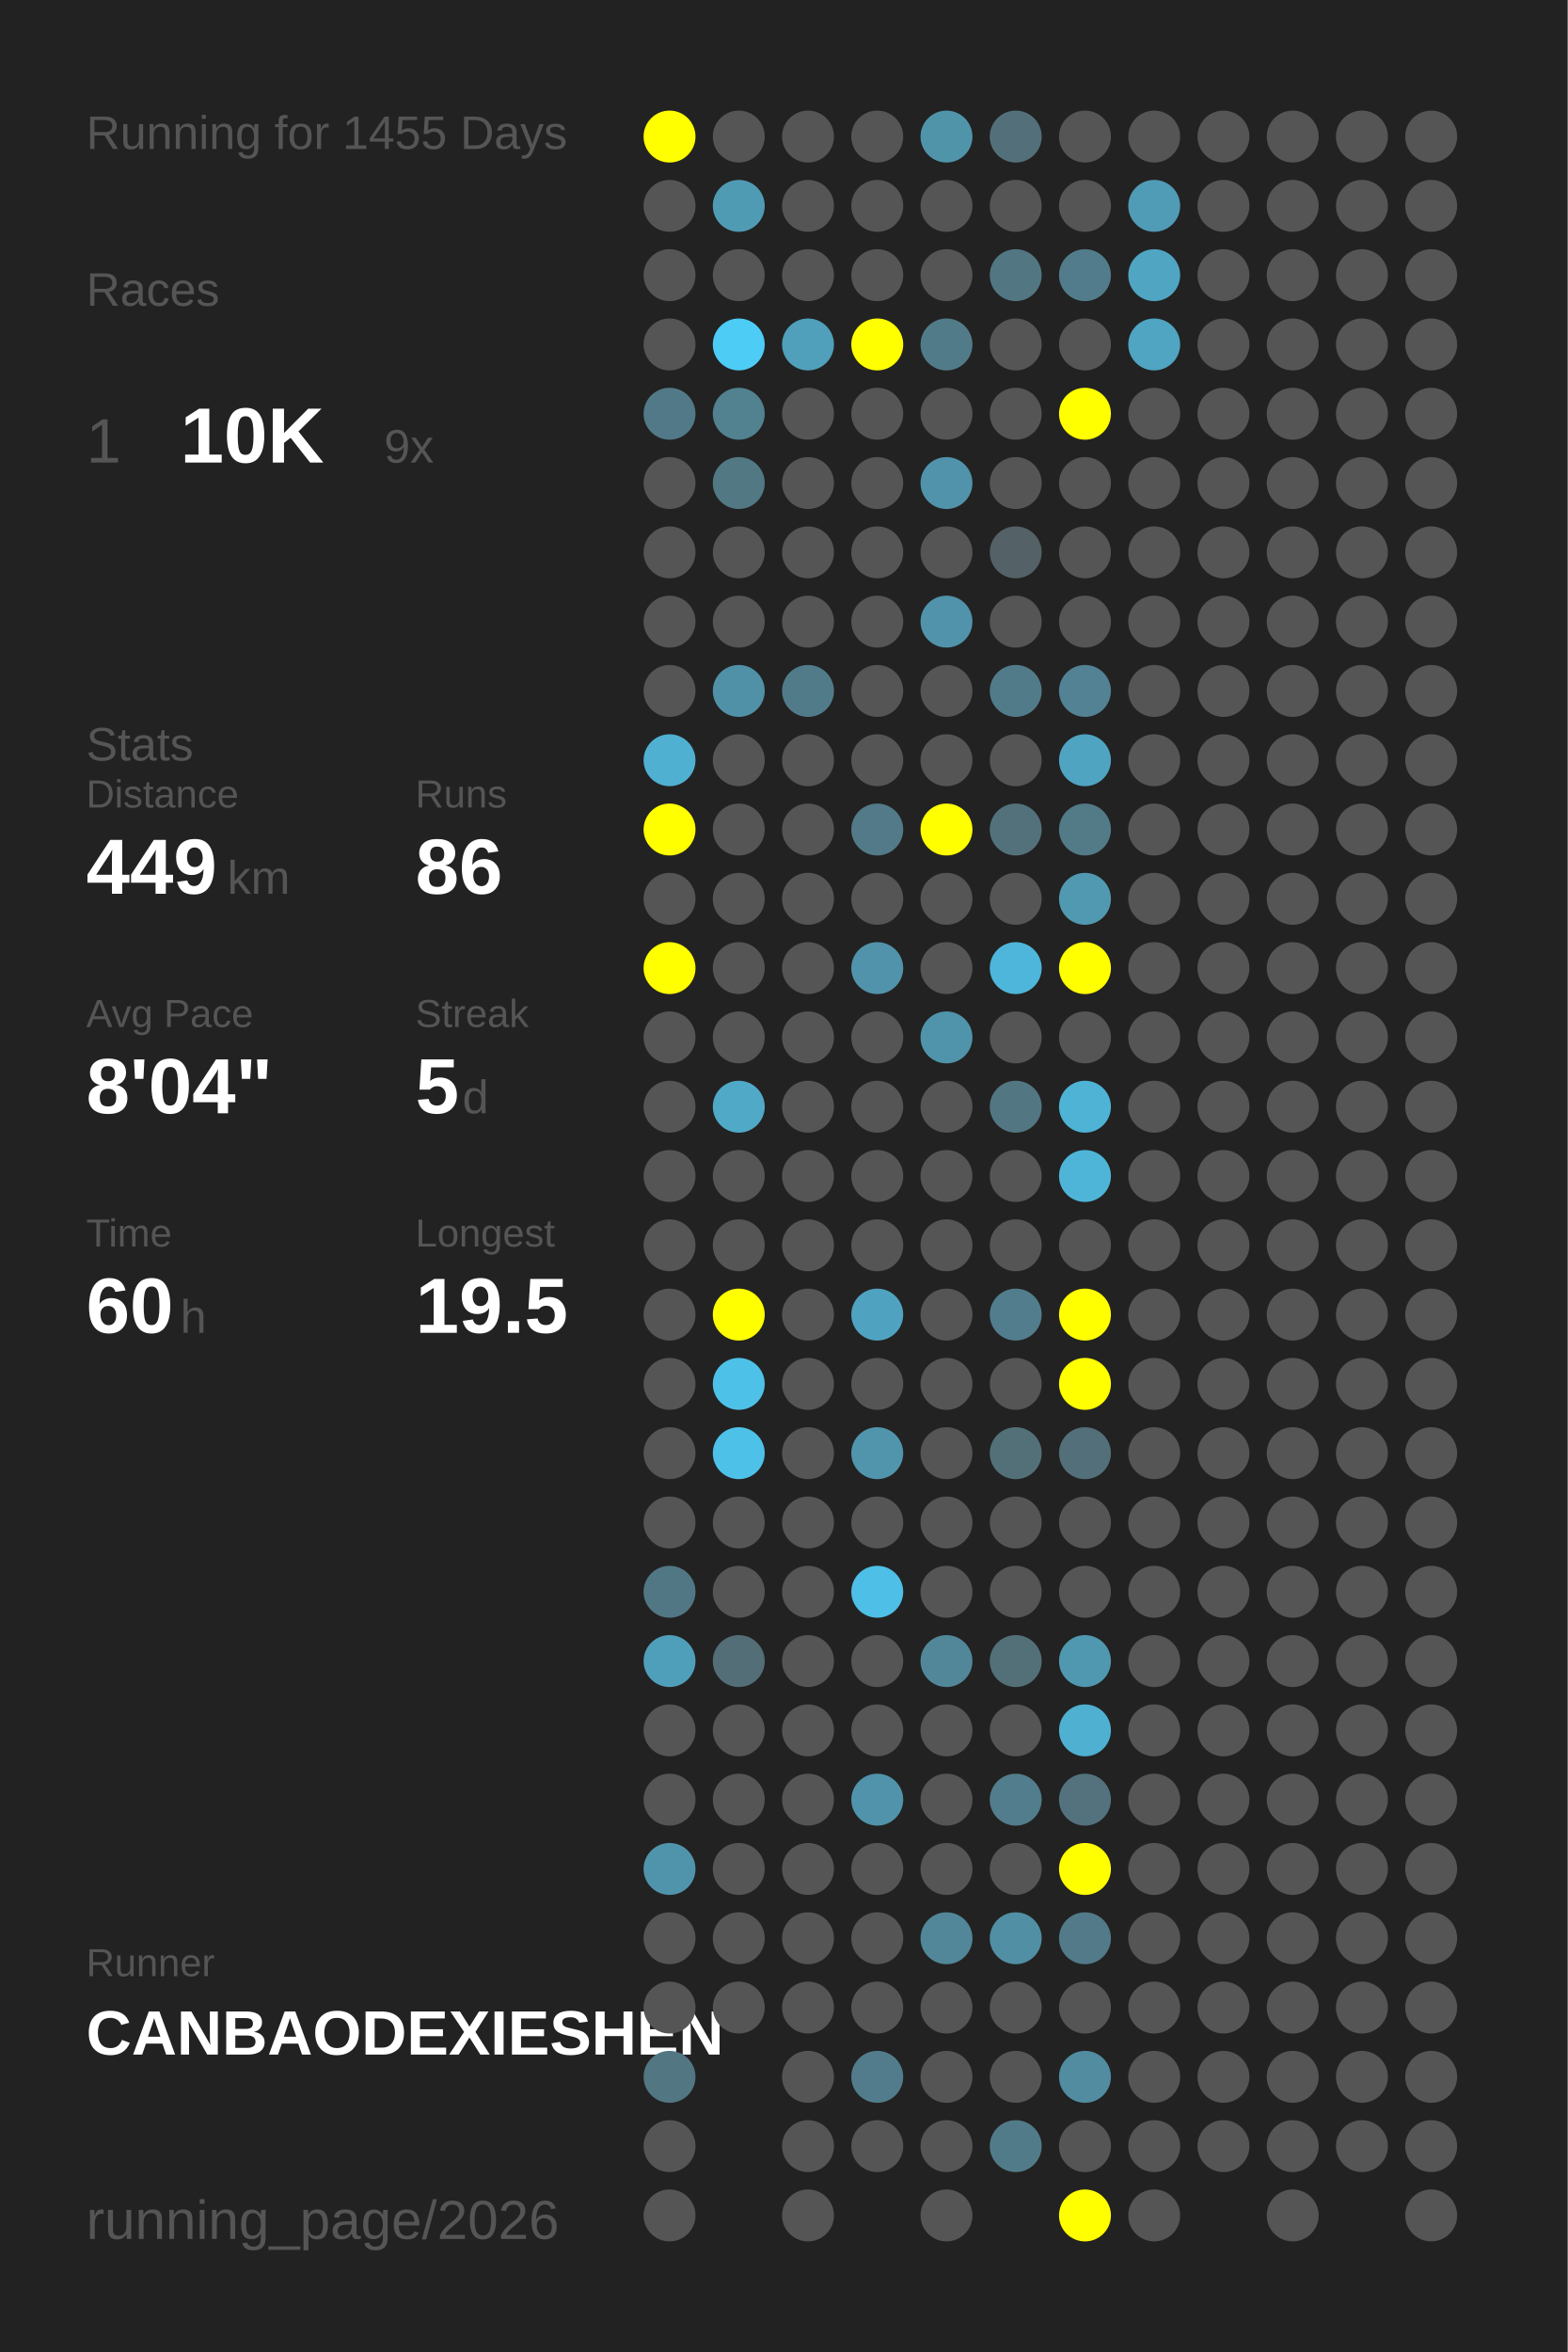
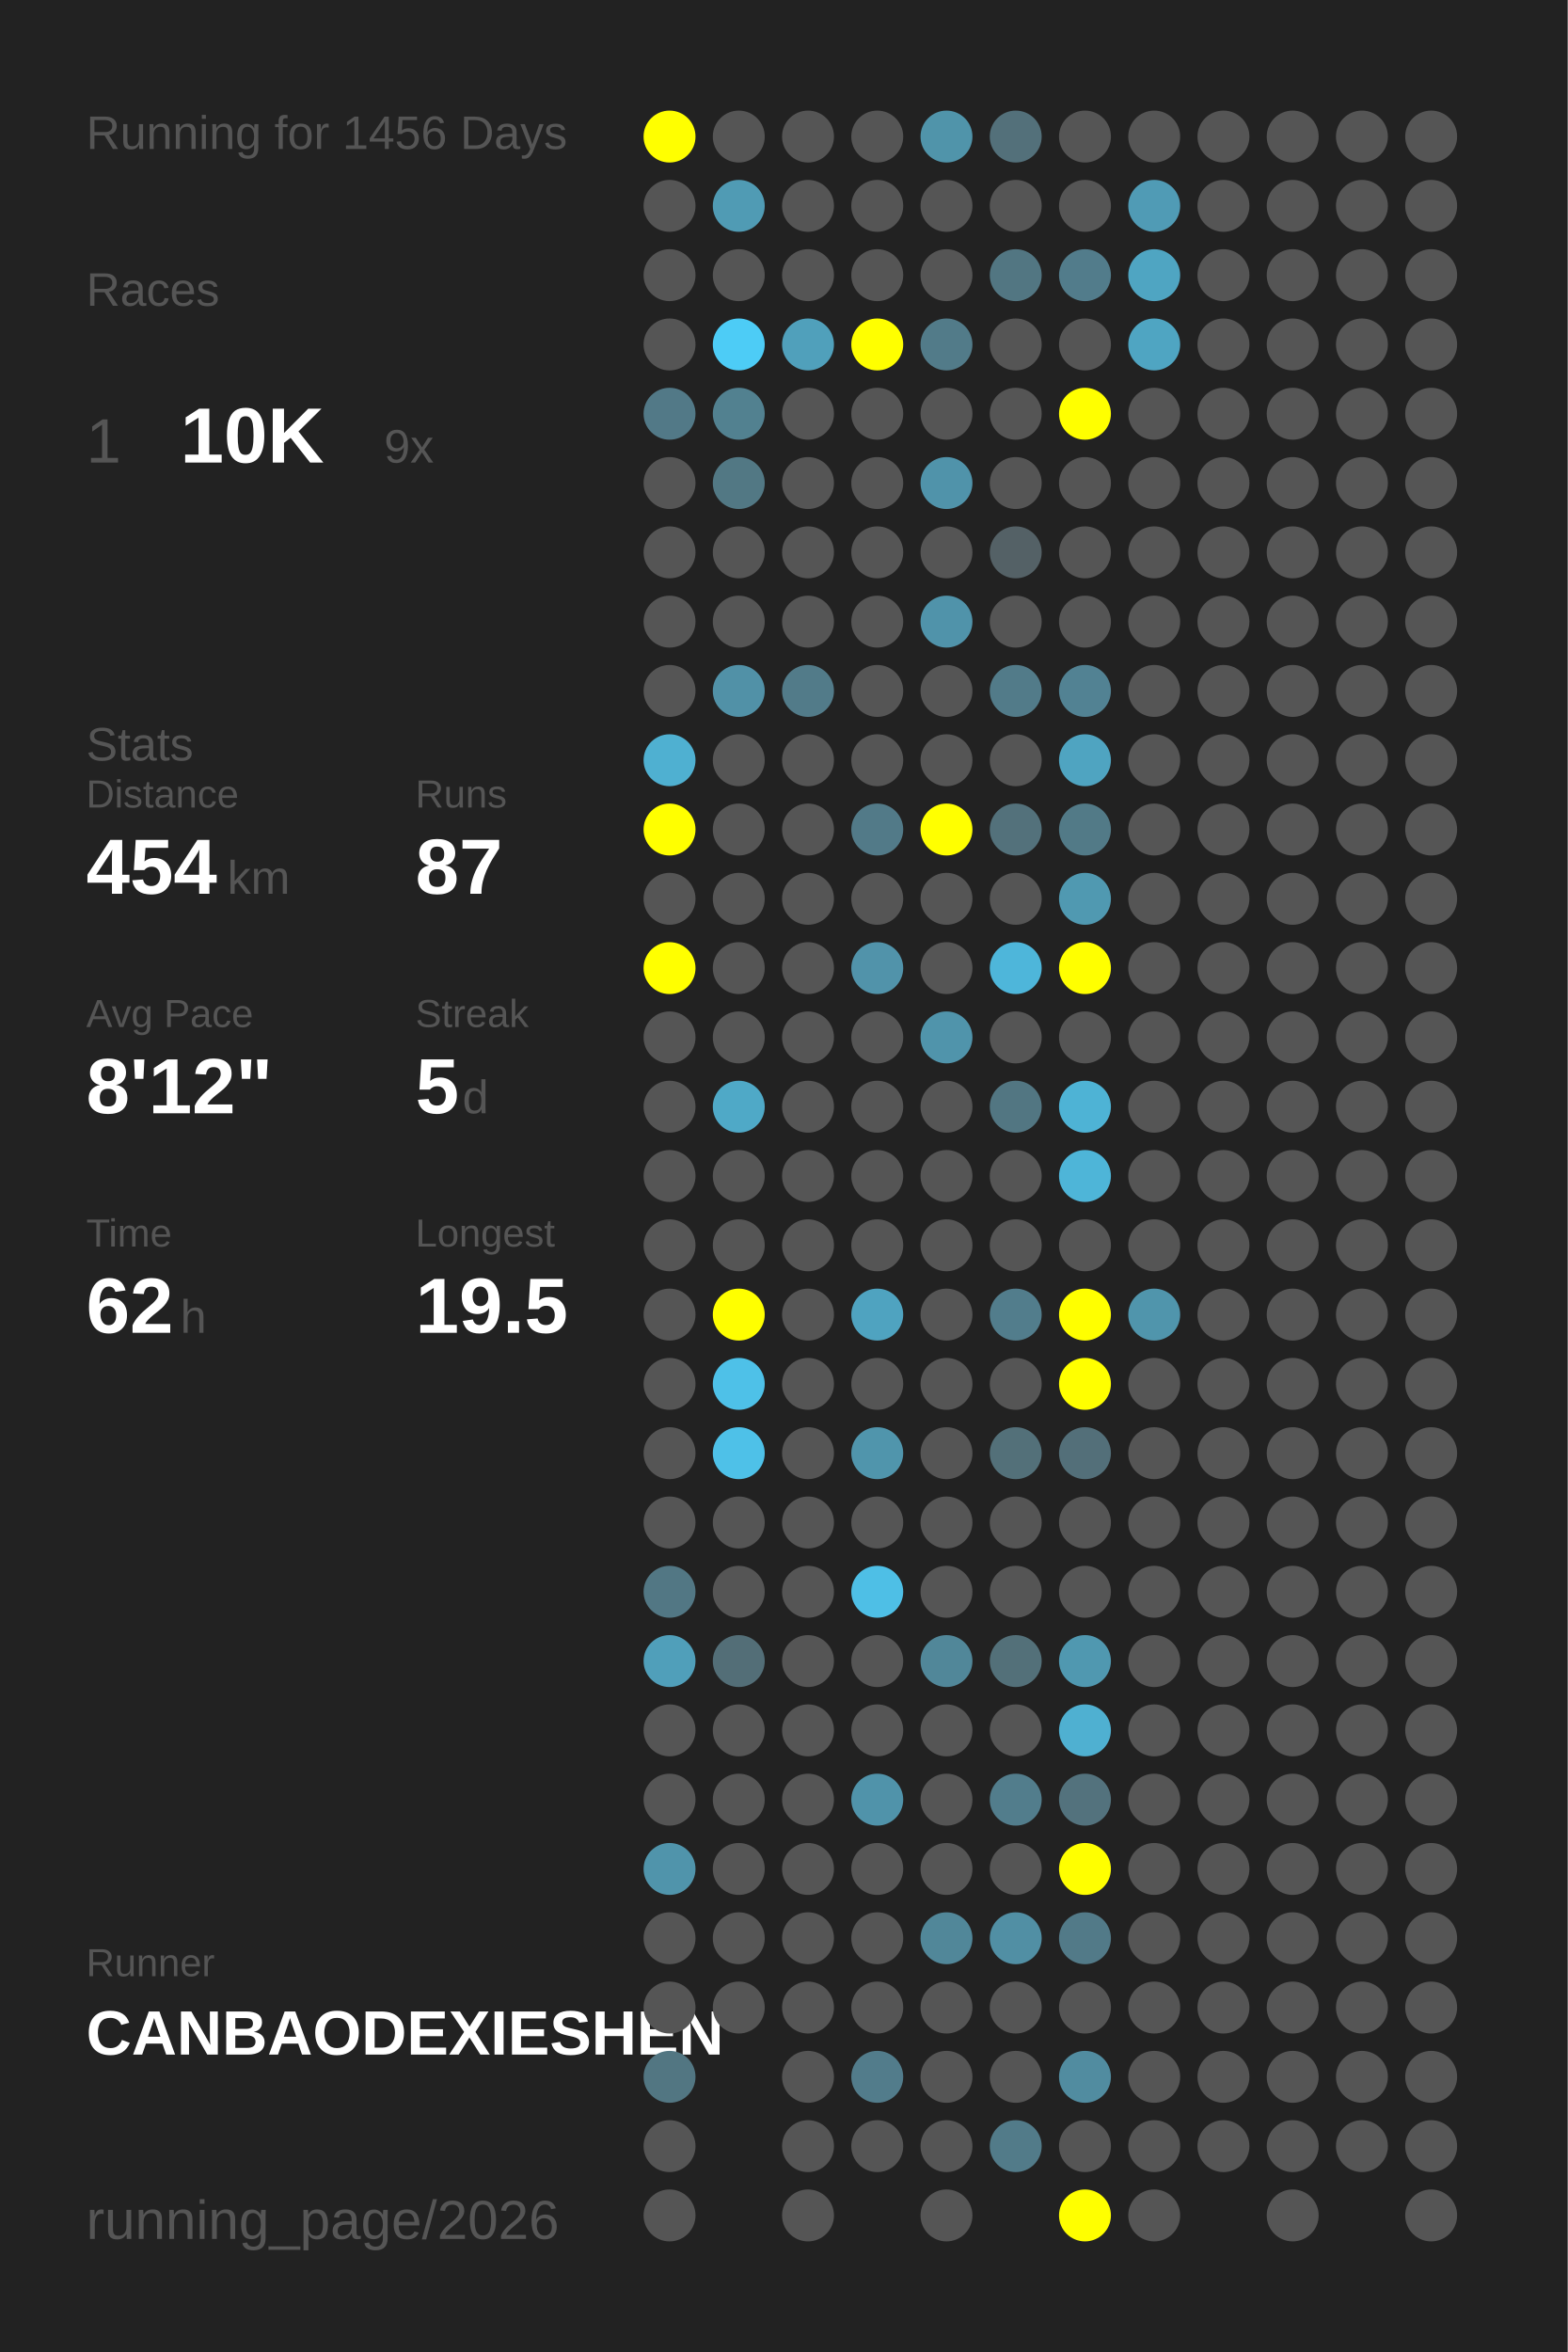
<svg xmlns="http://www.w3.org/2000/svg" baseProfile="full" height="300mm" version="1.1" viewBox="0,0,200,300" width="200mm">
  <defs />
  <rect fill="#222222" height="300" width="200" x="0" y="0" />
-   <text fill="#555555" style="font-size:6px; font-family:Arial;" x="11" y="19">Running for 1455 Days</text>
+   <text fill="#555555" style="font-size:6px; font-family:Arial;" x="11" y="19">Running for 1456 Days</text>
  <text fill="#555555" style="font-size:6px; font-family:Arial;" x="11" y="39">Races</text>
  <text fill="#555555" style="font-size:8px; font-family:Arial;" x="11" y="59">1</text>
  <text fill="#FFFFFF" style="font-size:10px; font-family:Arial; font-weight:bold;" x="23" y="59">10K</text>
  <text fill="#555555" style="font-size:6px; font-family:Arial;" x="49" y="59">9x</text>
  <text fill="#555555" style="font-size:6px; font-family:Arial;" x="11" y="97">Stats</text>
  <text fill="#555555" style="font-size:5px; font-family:Arial;" x="11" y="103">Distance</text>
-   <text fill="#FFFFFF" style="font-size:10px; font-family:Arial; font-weight:bold;" x="11" y="114">449</text>
+   <text fill="#FFFFFF" style="font-size:10px; font-family:Arial; font-weight:bold;" x="11" y="114">454</text>
  <text fill="#555555" style="font-size:6px; font-family:Arial;" x="29" y="114">km</text>
  <text fill="#555555" style="font-size:5px; font-family:Arial;" x="53" y="103">Runs</text>
-   <text fill="#FFFFFF" style="font-size:10px; font-family:Arial; font-weight:bold;" x="53" y="114">86</text>
+   <text fill="#FFFFFF" style="font-size:10px; font-family:Arial; font-weight:bold;" x="53" y="114">87</text>
  <text fill="#555555" style="font-size:5px; font-family:Arial;" x="11" y="131">Avg Pace</text>
-   <text fill="#FFFFFF" style="font-size:10px; font-family:Arial; font-weight:bold;" x="11" y="142">8'04"</text>
+   <text fill="#FFFFFF" style="font-size:10px; font-family:Arial; font-weight:bold;" x="11" y="142">8'12"</text>
  <text fill="#555555" style="font-size:5px; font-family:Arial;" x="53" y="131">Streak</text>
  <text fill="#FFFFFF" style="font-size:10px; font-family:Arial; font-weight:bold;" x="53" y="142">5</text>
  <text fill="#555555" style="font-size:6px; font-family:Arial;" x="59" y="142">d</text>
  <text fill="#555555" style="font-size:5px; font-family:Arial;" x="11" y="159">Time</text>
-   <text fill="#FFFFFF" style="font-size:10px; font-family:Arial; font-weight:bold;" x="11" y="170">60</text>
+   <text fill="#FFFFFF" style="font-size:10px; font-family:Arial; font-weight:bold;" x="11" y="170">62</text>
  <text fill="#555555" style="font-size:6px; font-family:Arial;" x="23" y="170">h</text>
  <text fill="#555555" style="font-size:5px; font-family:Arial;" x="53" y="159">Longest</text>
  <text fill="#FFFFFF" style="font-size:10px; font-family:Arial; font-weight:bold;" x="53" y="170">19.5</text>
  <text fill="#555555" style="font-size:5px; font-family:Arial;" x="11" y="252.065">Runner</text>
  <text fill="#FFFFFF" style="font-size:8px; font-family:Arial; font-weight:bold;" x="11" y="262.065">CANBAODEXIESHEN</text>
  <text fill="#555555" style="font-size:7px; font-family:Arial;" x="11" y="285.581">running_page/2026</text>
  <circle cx="85.417" cy="17.419" fill="#FFFF00" r="3.312" />
  <circle cx="85.417" cy="26.258" fill="#555555" r="3.312" />
  <circle cx="85.417" cy="35.097" fill="#555555" r="3.312" />
  <circle cx="85.417" cy="43.935" fill="#555555" r="3.312" />
  <circle cx="85.417" cy="52.774" fill="#527987" r="3.312" />
  <circle cx="85.417" cy="61.613" fill="#555555" r="3.312" />
  <circle cx="85.417" cy="70.452" fill="#555555" r="3.312" />
  <circle cx="85.417" cy="79.29" fill="#555555" r="3.312" />
  <circle cx="85.417" cy="88.129" fill="#555555" r="3.312" />
  <circle cx="85.417" cy="96.968" fill="#4fb0d1" r="3.312" />
  <circle cx="85.417" cy="105.806" fill="#FFFF00" r="3.312" />
  <circle cx="85.417" cy="114.645" fill="#555555" r="3.312" />
  <circle cx="85.417" cy="123.484" fill="#FFFF00" r="3.312" />
  <circle cx="85.417" cy="132.323" fill="#555555" r="3.312" />
  <circle cx="85.417" cy="141.161" fill="#555555" r="3.312" />
  <circle cx="85.417" cy="150" fill="#555555" r="3.312" />
  <circle cx="85.417" cy="158.839" fill="#555555" r="3.312" />
  <circle cx="85.417" cy="167.677" fill="#555555" r="3.312" />
  <circle cx="85.417" cy="176.516" fill="#555555" r="3.312" />
  <circle cx="85.417" cy="185.355" fill="#555555" r="3.312" />
  <circle cx="85.417" cy="194.194" fill="#555555" r="3.312" />
  <circle cx="85.417" cy="203.032" fill="#527784" r="3.312" />
  <circle cx="85.417" cy="211.871" fill="#509fba" r="3.312" />
  <circle cx="85.417" cy="220.71" fill="#555555" r="3.312" />
  <circle cx="85.417" cy="229.548" fill="#555555" r="3.312" />
  <circle cx="85.417" cy="238.387" fill="#5094ab" r="3.312" />
  <circle cx="85.417" cy="247.226" fill="#555555" r="3.312" />
  <circle cx="85.417" cy="256.065" fill="#555555" r="3.312" />
  <circle cx="85.417" cy="264.903" fill="#527682" r="3.312" />
  <circle cx="85.417" cy="273.742" fill="#555555" r="3.312" />
  <circle cx="85.417" cy="282.581" fill="#555555" r="3.312" />
  <circle cx="94.25" cy="17.419" fill="#555555" r="3.312" />
  <circle cx="94.25" cy="26.258" fill="#509bb4" r="3.312" />
  <circle cx="94.25" cy="35.097" fill="#555555" r="3.312" />
  <circle cx="94.25" cy="43.935" fill="#4dccf6" r="3.312" />
  <circle cx="94.25" cy="52.774" fill="#528190" r="3.312" />
  <circle cx="94.25" cy="61.613" fill="#527884" r="3.312" />
  <circle cx="94.25" cy="70.452" fill="#555555" r="3.312" />
  <circle cx="94.25" cy="79.29" fill="#555555" r="3.312" />
  <circle cx="94.25" cy="88.129" fill="#5191a7" r="3.312" />
  <circle cx="94.25" cy="96.968" fill="#555555" r="3.312" />
  <circle cx="94.25" cy="105.806" fill="#555555" r="3.312" />
  <circle cx="94.25" cy="114.645" fill="#555555" r="3.312" />
  <circle cx="94.25" cy="123.484" fill="#555555" r="3.312" />
  <circle cx="94.25" cy="132.323" fill="#555555" r="3.312" />
  <circle cx="94.25" cy="141.161" fill="#4fa9c7" r="3.312" />
  <circle cx="94.25" cy="150" fill="#555555" r="3.312" />
  <circle cx="94.25" cy="158.839" fill="#555555" r="3.312" />
  <circle cx="94.25" cy="167.677" fill="#FFFF00" r="3.312" />
  <circle cx="94.25" cy="176.516" fill="#4ec1e8" r="3.312" />
  <circle cx="94.25" cy="185.355" fill="#4ec1e8" r="3.312" />
  <circle cx="94.25" cy="194.194" fill="#555555" r="3.312" />
  <circle cx="94.25" cy="203.032" fill="#555555" r="3.312" />
  <circle cx="94.25" cy="211.871" fill="#536e77" r="3.312" />
  <circle cx="94.25" cy="220.71" fill="#555555" r="3.312" />
  <circle cx="94.25" cy="229.548" fill="#555555" r="3.312" />
  <circle cx="94.25" cy="238.387" fill="#555555" r="3.312" />
  <circle cx="94.25" cy="247.226" fill="#555555" r="3.312" />
  <circle cx="94.25" cy="256.065" fill="#555555" r="3.312" />
  <circle cx="103.083" cy="17.419" fill="#555555" r="3.312" />
  <circle cx="103.083" cy="26.258" fill="#555555" r="3.312" />
  <circle cx="103.083" cy="35.097" fill="#555555" r="3.312" />
  <circle cx="103.083" cy="43.935" fill="#50a0bb" r="3.312" />
  <circle cx="103.083" cy="52.774" fill="#555555" r="3.312" />
  <circle cx="103.083" cy="61.613" fill="#555555" r="3.312" />
  <circle cx="103.083" cy="70.452" fill="#555555" r="3.312" />
  <circle cx="103.083" cy="79.29" fill="#555555" r="3.312" />
  <circle cx="103.083" cy="88.129" fill="#527b89" r="3.312" />
  <circle cx="103.083" cy="96.968" fill="#555555" r="3.312" />
  <circle cx="103.083" cy="105.806" fill="#555555" r="3.312" />
  <circle cx="103.083" cy="114.645" fill="#555555" r="3.312" />
  <circle cx="103.083" cy="123.484" fill="#555555" r="3.312" />
  <circle cx="103.083" cy="132.323" fill="#555555" r="3.312" />
  <circle cx="103.083" cy="141.161" fill="#555555" r="3.312" />
  <circle cx="103.083" cy="150" fill="#555555" r="3.312" />
  <circle cx="103.083" cy="158.839" fill="#555555" r="3.312" />
  <circle cx="103.083" cy="167.677" fill="#555555" r="3.312" />
  <circle cx="103.083" cy="176.516" fill="#555555" r="3.312" />
  <circle cx="103.083" cy="185.355" fill="#555555" r="3.312" />
  <circle cx="103.083" cy="194.194" fill="#555555" r="3.312" />
  <circle cx="103.083" cy="203.032" fill="#555555" r="3.312" />
  <circle cx="103.083" cy="211.871" fill="#555555" r="3.312" />
  <circle cx="103.083" cy="220.71" fill="#555555" r="3.312" />
  <circle cx="103.083" cy="229.548" fill="#555555" r="3.312" />
  <circle cx="103.083" cy="238.387" fill="#555555" r="3.312" />
  <circle cx="103.083" cy="247.226" fill="#555555" r="3.312" />
  <circle cx="103.083" cy="256.065" fill="#555555" r="3.312" />
  <circle cx="103.083" cy="264.903" fill="#555555" r="3.312" />
  <circle cx="103.083" cy="273.742" fill="#555555" r="3.312" />
  <circle cx="103.083" cy="282.581" fill="#555555" r="3.312" />
  <circle cx="111.917" cy="17.419" fill="#555555" r="3.312" />
  <circle cx="111.917" cy="26.258" fill="#555555" r="3.312" />
  <circle cx="111.917" cy="35.097" fill="#555555" r="3.312" />
  <circle cx="111.917" cy="43.935" fill="#FFFF00" r="3.312" />
  <circle cx="111.917" cy="52.774" fill="#555555" r="3.312" />
  <circle cx="111.917" cy="61.613" fill="#555555" r="3.312" />
  <circle cx="111.917" cy="70.452" fill="#555555" r="3.312" />
  <circle cx="111.917" cy="79.29" fill="#555555" r="3.312" />
  <circle cx="111.917" cy="88.129" fill="#555555" r="3.312" />
  <circle cx="111.917" cy="96.968" fill="#555555" r="3.312" />
  <circle cx="111.917" cy="105.806" fill="#527a88" r="3.312" />
  <circle cx="111.917" cy="114.645" fill="#555555" r="3.312" />
  <circle cx="111.917" cy="123.484" fill="#5193aa" r="3.312" />
  <circle cx="111.917" cy="132.323" fill="#555555" r="3.312" />
  <circle cx="111.917" cy="141.161" fill="#555555" r="3.312" />
  <circle cx="111.917" cy="150" fill="#555555" r="3.312" />
  <circle cx="111.917" cy="158.839" fill="#555555" r="3.312" />
  <circle cx="111.917" cy="167.677" fill="#4fa3c0" r="3.312" />
  <circle cx="111.917" cy="176.516" fill="#555555" r="3.312" />
  <circle cx="111.917" cy="185.355" fill="#5095ac" r="3.312" />
  <circle cx="111.917" cy="194.194" fill="#555555" r="3.312" />
  <circle cx="111.917" cy="203.032" fill="#4ebfe6" r="3.312" />
  <circle cx="111.917" cy="211.871" fill="#555555" r="3.312" />
  <circle cx="111.917" cy="220.71" fill="#555555" r="3.312" />
  <circle cx="111.917" cy="229.548" fill="#5093aa" r="3.312" />
  <circle cx="111.917" cy="238.387" fill="#555555" r="3.312" />
  <circle cx="111.917" cy="247.226" fill="#555555" r="3.312" />
  <circle cx="111.917" cy="256.065" fill="#555555" r="3.312" />
  <circle cx="111.917" cy="264.903" fill="#527c8b" r="3.312" />
  <circle cx="111.917" cy="273.742" fill="#555555" r="3.312" />
  <circle cx="120.75" cy="17.419" fill="#5094aa" r="3.312" />
  <circle cx="120.75" cy="26.258" fill="#555555" r="3.312" />
  <circle cx="120.75" cy="35.097" fill="#555555" r="3.312" />
  <circle cx="120.75" cy="43.935" fill="#527b89" r="3.312" />
  <circle cx="120.75" cy="52.774" fill="#555555" r="3.312" />
  <circle cx="120.75" cy="61.613" fill="#5093aa" r="3.312" />
  <circle cx="120.75" cy="70.452" fill="#555555" r="3.312" />
  <circle cx="120.75" cy="79.29" fill="#5093aa" r="3.312" />
  <circle cx="120.75" cy="88.129" fill="#555555" r="3.312" />
  <circle cx="120.75" cy="96.968" fill="#555555" r="3.312" />
  <circle cx="120.75" cy="105.806" fill="#FFFF00" r="3.312" />
  <circle cx="120.75" cy="114.645" fill="#555555" r="3.312" />
  <circle cx="120.75" cy="123.484" fill="#555555" r="3.312" />
  <circle cx="120.75" cy="132.323" fill="#5094ab" r="3.312" />
  <circle cx="120.75" cy="141.161" fill="#555555" r="3.312" />
  <circle cx="120.75" cy="150" fill="#555555" r="3.312" />
  <circle cx="120.75" cy="158.839" fill="#555555" r="3.312" />
  <circle cx="120.75" cy="167.677" fill="#555555" r="3.312" />
  <circle cx="120.75" cy="176.516" fill="#555555" r="3.312" />
  <circle cx="120.75" cy="185.355" fill="#555555" r="3.312" />
  <circle cx="120.75" cy="194.194" fill="#555555" r="3.312" />
  <circle cx="120.75" cy="203.032" fill="#555555" r="3.312" />
  <circle cx="120.75" cy="211.871" fill="#518799" r="3.312" />
  <circle cx="120.75" cy="220.71" fill="#555555" r="3.312" />
  <circle cx="120.75" cy="229.548" fill="#555555" r="3.312" />
  <circle cx="120.75" cy="238.387" fill="#555555" r="3.312" />
  <circle cx="120.75" cy="247.226" fill="#518799" r="3.312" />
  <circle cx="120.75" cy="256.065" fill="#555555" r="3.312" />
  <circle cx="120.75" cy="264.903" fill="#555555" r="3.312" />
  <circle cx="120.75" cy="273.742" fill="#555555" r="3.312" />
  <circle cx="120.75" cy="282.581" fill="#555555" r="3.312" />
  <circle cx="129.583" cy="17.419" fill="#53707a" r="3.312" />
  <circle cx="129.583" cy="26.258" fill="#555555" r="3.312" />
  <circle cx="129.583" cy="35.097" fill="#527682" r="3.312" />
  <circle cx="129.583" cy="43.935" fill="#555555" r="3.312" />
  <circle cx="129.583" cy="52.774" fill="#555555" r="3.312" />
  <circle cx="129.583" cy="61.613" fill="#555555" r="3.312" />
  <circle cx="129.583" cy="70.452" fill="#546166" r="3.312" />
  <circle cx="129.583" cy="79.29" fill="#555555" r="3.312" />
  <circle cx="129.583" cy="88.129" fill="#527b89" r="3.312" />
  <circle cx="129.583" cy="96.968" fill="#555555" r="3.312" />
  <circle cx="129.583" cy="105.806" fill="#53717b" r="3.312" />
  <circle cx="129.583" cy="114.645" fill="#555555" r="3.312" />
  <circle cx="129.583" cy="123.484" fill="#4eb6da" r="3.312" />
  <circle cx="129.583" cy="132.323" fill="#555555" r="3.312" />
  <circle cx="129.583" cy="141.161" fill="#527682" r="3.312" />
  <circle cx="129.583" cy="150" fill="#555555" r="3.312" />
  <circle cx="129.583" cy="158.839" fill="#555555" r="3.312" />
  <circle cx="129.583" cy="167.677" fill="#527d8c" r="3.312" />
  <circle cx="129.583" cy="176.516" fill="#555555" r="3.312" />
  <circle cx="129.583" cy="185.355" fill="#537079" r="3.312" />
  <circle cx="129.583" cy="194.194" fill="#555555" r="3.312" />
  <circle cx="129.583" cy="203.032" fill="#555555" r="3.312" />
  <circle cx="129.583" cy="211.871" fill="#537079" r="3.312" />
  <circle cx="129.583" cy="220.71" fill="#555555" r="3.312" />
  <circle cx="129.583" cy="229.548" fill="#527d8c" r="3.312" />
  <circle cx="129.583" cy="238.387" fill="#555555" r="3.312" />
  <circle cx="129.583" cy="247.226" fill="#518fa4" r="3.312" />
  <circle cx="129.583" cy="256.065" fill="#555555" r="3.312" />
  <circle cx="129.583" cy="264.903" fill="#555555" r="3.312" />
  <circle cx="129.583" cy="273.742" fill="#527b89" r="3.312" />
  <circle cx="138.417" cy="17.419" fill="#555555" r="3.312" />
  <circle cx="138.417" cy="26.258" fill="#555555" r="3.312" />
  <circle cx="138.417" cy="35.097" fill="#527c8b" r="3.312" />
  <circle cx="138.417" cy="43.935" fill="#555555" r="3.312" />
  <circle cx="138.417" cy="52.774" fill="#FFFF00" r="3.312" />
  <circle cx="138.417" cy="61.613" fill="#555555" r="3.312" />
  <circle cx="138.417" cy="70.452" fill="#555555" r="3.312" />
  <circle cx="138.417" cy="79.29" fill="#555555" r="3.312" />
  <circle cx="138.417" cy="88.129" fill="#528293" r="3.312" />
  <circle cx="138.417" cy="96.968" fill="#4fa4c1" r="3.312" />
  <circle cx="138.417" cy="105.806" fill="#527a87" r="3.312" />
  <circle cx="138.417" cy="114.645" fill="#5099b1" r="3.312" />
  <circle cx="138.417" cy="123.484" fill="#FFFF00" r="3.312" />
  <circle cx="138.417" cy="132.323" fill="#555555" r="3.312" />
  <circle cx="138.417" cy="141.161" fill="#4eb3d5" r="3.312" />
  <circle cx="138.417" cy="150" fill="#4eb5d8" r="3.312" />
  <circle cx="138.417" cy="158.839" fill="#555555" r="3.312" />
  <circle cx="138.417" cy="167.677" fill="#FFFF00" r="3.312" />
  <circle cx="138.417" cy="176.516" fill="#FFFF00" r="3.312" />
  <circle cx="138.417" cy="185.355" fill="#536f79" r="3.312" />
  <circle cx="138.417" cy="194.194" fill="#555555" r="3.312" />
  <circle cx="138.417" cy="203.032" fill="#555555" r="3.312" />
  <circle cx="138.417" cy="211.871" fill="#5098b0" r="3.312" />
  <circle cx="138.417" cy="220.71" fill="#4fb0d1" r="3.312" />
  <circle cx="138.417" cy="229.548" fill="#53727d" r="3.312" />
  <circle cx="138.417" cy="238.387" fill="#FFFF00" r="3.312" />
  <circle cx="138.417" cy="247.226" fill="#527a88" r="3.312" />
  <circle cx="138.417" cy="256.065" fill="#555555" r="3.312" />
  <circle cx="138.417" cy="264.903" fill="#518ca0" r="3.312" />
  <circle cx="138.417" cy="273.742" fill="#555555" r="3.312" />
  <circle cx="138.417" cy="282.581" fill="#FFFF00" r="3.312" />
  <circle cx="147.25" cy="17.419" fill="#555555" r="3.312" />
  <circle cx="147.25" cy="26.258" fill="#509bb5" r="3.312" />
  <circle cx="147.25" cy="35.097" fill="#4fa5c2" r="3.312" />
  <circle cx="147.25" cy="43.935" fill="#4fa5c2" r="3.312" />
  <circle cx="147.25" cy="52.774" fill="#555555" r="3.312" />
  <circle cx="147.25" cy="61.613" fill="#555555" r="3.312" />
  <circle cx="147.25" cy="70.452" fill="#555555" r="3.312" />
  <circle cx="147.25" cy="79.29" fill="#555555" r="3.312" />
  <circle cx="147.25" cy="88.129" fill="#555555" r="3.312" />
  <circle cx="147.25" cy="96.968" fill="#555555" r="3.312" />
  <circle cx="147.25" cy="105.806" fill="#555555" r="3.312" />
  <circle cx="147.25" cy="114.645" fill="#555555" r="3.312" />
  <circle cx="147.25" cy="123.484" fill="#555555" r="3.312" />
  <circle cx="147.25" cy="132.323" fill="#555555" r="3.312" />
  <circle cx="147.25" cy="141.161" fill="#555555" r="3.312" />
  <circle cx="147.25" cy="150" fill="#555555" r="3.312" />
  <circle cx="147.25" cy="158.839" fill="#555555" r="3.312" />
-   <circle cx="147.25" cy="167.677" fill="#555555" r="3.312" />
+   <circle cx="147.25" cy="167.677" fill="#5095ac" r="3.312" />
  <circle cx="147.25" cy="176.516" fill="#555555" r="3.312" />
  <circle cx="147.25" cy="185.355" fill="#555555" r="3.312" />
  <circle cx="147.25" cy="194.194" fill="#555555" r="3.312" />
  <circle cx="147.25" cy="203.032" fill="#555555" r="3.312" />
  <circle cx="147.25" cy="211.871" fill="#555555" r="3.312" />
  <circle cx="147.25" cy="220.71" fill="#555555" r="3.312" />
  <circle cx="147.25" cy="229.548" fill="#555555" r="3.312" />
  <circle cx="147.25" cy="238.387" fill="#555555" r="3.312" />
  <circle cx="147.25" cy="247.226" fill="#555555" r="3.312" />
  <circle cx="147.25" cy="256.065" fill="#555555" r="3.312" />
  <circle cx="147.25" cy="264.903" fill="#555555" r="3.312" />
  <circle cx="147.25" cy="273.742" fill="#555555" r="3.312" />
  <circle cx="147.25" cy="282.581" fill="#555555" r="3.312" />
  <circle cx="156.083" cy="17.419" fill="#555555" r="3.312" />
  <circle cx="156.083" cy="26.258" fill="#555555" r="3.312" />
  <circle cx="156.083" cy="35.097" fill="#555555" r="3.312" />
  <circle cx="156.083" cy="43.935" fill="#555555" r="3.312" />
  <circle cx="156.083" cy="52.774" fill="#555555" r="3.312" />
  <circle cx="156.083" cy="61.613" fill="#555555" r="3.312" />
  <circle cx="156.083" cy="70.452" fill="#555555" r="3.312" />
  <circle cx="156.083" cy="79.29" fill="#555555" r="3.312" />
  <circle cx="156.083" cy="88.129" fill="#555555" r="3.312" />
  <circle cx="156.083" cy="96.968" fill="#555555" r="3.312" />
  <circle cx="156.083" cy="105.806" fill="#555555" r="3.312" />
  <circle cx="156.083" cy="114.645" fill="#555555" r="3.312" />
  <circle cx="156.083" cy="123.484" fill="#555555" r="3.312" />
  <circle cx="156.083" cy="132.323" fill="#555555" r="3.312" />
  <circle cx="156.083" cy="141.161" fill="#555555" r="3.312" />
  <circle cx="156.083" cy="150" fill="#555555" r="3.312" />
  <circle cx="156.083" cy="158.839" fill="#555555" r="3.312" />
  <circle cx="156.083" cy="167.677" fill="#555555" r="3.312" />
  <circle cx="156.083" cy="176.516" fill="#555555" r="3.312" />
  <circle cx="156.083" cy="185.355" fill="#555555" r="3.312" />
  <circle cx="156.083" cy="194.194" fill="#555555" r="3.312" />
  <circle cx="156.083" cy="203.032" fill="#555555" r="3.312" />
  <circle cx="156.083" cy="211.871" fill="#555555" r="3.312" />
  <circle cx="156.083" cy="220.71" fill="#555555" r="3.312" />
  <circle cx="156.083" cy="229.548" fill="#555555" r="3.312" />
  <circle cx="156.083" cy="238.387" fill="#555555" r="3.312" />
  <circle cx="156.083" cy="247.226" fill="#555555" r="3.312" />
  <circle cx="156.083" cy="256.065" fill="#555555" r="3.312" />
  <circle cx="156.083" cy="264.903" fill="#555555" r="3.312" />
  <circle cx="156.083" cy="273.742" fill="#555555" r="3.312" />
  <circle cx="164.917" cy="17.419" fill="#555555" r="3.312" />
  <circle cx="164.917" cy="26.258" fill="#555555" r="3.312" />
  <circle cx="164.917" cy="35.097" fill="#555555" r="3.312" />
  <circle cx="164.917" cy="43.935" fill="#555555" r="3.312" />
  <circle cx="164.917" cy="52.774" fill="#555555" r="3.312" />
  <circle cx="164.917" cy="61.613" fill="#555555" r="3.312" />
  <circle cx="164.917" cy="70.452" fill="#555555" r="3.312" />
  <circle cx="164.917" cy="79.29" fill="#555555" r="3.312" />
  <circle cx="164.917" cy="88.129" fill="#555555" r="3.312" />
  <circle cx="164.917" cy="96.968" fill="#555555" r="3.312" />
  <circle cx="164.917" cy="105.806" fill="#555555" r="3.312" />
  <circle cx="164.917" cy="114.645" fill="#555555" r="3.312" />
  <circle cx="164.917" cy="123.484" fill="#555555" r="3.312" />
  <circle cx="164.917" cy="132.323" fill="#555555" r="3.312" />
  <circle cx="164.917" cy="141.161" fill="#555555" r="3.312" />
  <circle cx="164.917" cy="150" fill="#555555" r="3.312" />
  <circle cx="164.917" cy="158.839" fill="#555555" r="3.312" />
  <circle cx="164.917" cy="167.677" fill="#555555" r="3.312" />
  <circle cx="164.917" cy="176.516" fill="#555555" r="3.312" />
  <circle cx="164.917" cy="185.355" fill="#555555" r="3.312" />
  <circle cx="164.917" cy="194.194" fill="#555555" r="3.312" />
  <circle cx="164.917" cy="203.032" fill="#555555" r="3.312" />
  <circle cx="164.917" cy="211.871" fill="#555555" r="3.312" />
  <circle cx="164.917" cy="220.71" fill="#555555" r="3.312" />
  <circle cx="164.917" cy="229.548" fill="#555555" r="3.312" />
  <circle cx="164.917" cy="238.387" fill="#555555" r="3.312" />
  <circle cx="164.917" cy="247.226" fill="#555555" r="3.312" />
  <circle cx="164.917" cy="256.065" fill="#555555" r="3.312" />
  <circle cx="164.917" cy="264.903" fill="#555555" r="3.312" />
  <circle cx="164.917" cy="273.742" fill="#555555" r="3.312" />
  <circle cx="164.917" cy="282.581" fill="#555555" r="3.312" />
  <circle cx="173.75" cy="17.419" fill="#555555" r="3.312" />
  <circle cx="173.75" cy="26.258" fill="#555555" r="3.312" />
  <circle cx="173.75" cy="35.097" fill="#555555" r="3.312" />
  <circle cx="173.75" cy="43.935" fill="#555555" r="3.312" />
  <circle cx="173.75" cy="52.774" fill="#555555" r="3.312" />
  <circle cx="173.75" cy="61.613" fill="#555555" r="3.312" />
  <circle cx="173.75" cy="70.452" fill="#555555" r="3.312" />
  <circle cx="173.75" cy="79.29" fill="#555555" r="3.312" />
  <circle cx="173.75" cy="88.129" fill="#555555" r="3.312" />
  <circle cx="173.75" cy="96.968" fill="#555555" r="3.312" />
  <circle cx="173.75" cy="105.806" fill="#555555" r="3.312" />
  <circle cx="173.75" cy="114.645" fill="#555555" r="3.312" />
  <circle cx="173.75" cy="123.484" fill="#555555" r="3.312" />
  <circle cx="173.75" cy="132.323" fill="#555555" r="3.312" />
  <circle cx="173.75" cy="141.161" fill="#555555" r="3.312" />
  <circle cx="173.75" cy="150" fill="#555555" r="3.312" />
  <circle cx="173.75" cy="158.839" fill="#555555" r="3.312" />
  <circle cx="173.75" cy="167.677" fill="#555555" r="3.312" />
  <circle cx="173.75" cy="176.516" fill="#555555" r="3.312" />
  <circle cx="173.75" cy="185.355" fill="#555555" r="3.312" />
  <circle cx="173.75" cy="194.194" fill="#555555" r="3.312" />
  <circle cx="173.75" cy="203.032" fill="#555555" r="3.312" />
  <circle cx="173.75" cy="211.871" fill="#555555" r="3.312" />
  <circle cx="173.75" cy="220.71" fill="#555555" r="3.312" />
  <circle cx="173.75" cy="229.548" fill="#555555" r="3.312" />
  <circle cx="173.75" cy="238.387" fill="#555555" r="3.312" />
  <circle cx="173.75" cy="247.226" fill="#555555" r="3.312" />
  <circle cx="173.75" cy="256.065" fill="#555555" r="3.312" />
  <circle cx="173.75" cy="264.903" fill="#555555" r="3.312" />
  <circle cx="173.75" cy="273.742" fill="#555555" r="3.312" />
  <circle cx="182.583" cy="17.419" fill="#555555" r="3.312" />
  <circle cx="182.583" cy="26.258" fill="#555555" r="3.312" />
  <circle cx="182.583" cy="35.097" fill="#555555" r="3.312" />
  <circle cx="182.583" cy="43.935" fill="#555555" r="3.312" />
  <circle cx="182.583" cy="52.774" fill="#555555" r="3.312" />
  <circle cx="182.583" cy="61.613" fill="#555555" r="3.312" />
  <circle cx="182.583" cy="70.452" fill="#555555" r="3.312" />
  <circle cx="182.583" cy="79.29" fill="#555555" r="3.312" />
  <circle cx="182.583" cy="88.129" fill="#555555" r="3.312" />
  <circle cx="182.583" cy="96.968" fill="#555555" r="3.312" />
  <circle cx="182.583" cy="105.806" fill="#555555" r="3.312" />
  <circle cx="182.583" cy="114.645" fill="#555555" r="3.312" />
  <circle cx="182.583" cy="123.484" fill="#555555" r="3.312" />
  <circle cx="182.583" cy="132.323" fill="#555555" r="3.312" />
  <circle cx="182.583" cy="141.161" fill="#555555" r="3.312" />
  <circle cx="182.583" cy="150" fill="#555555" r="3.312" />
  <circle cx="182.583" cy="158.839" fill="#555555" r="3.312" />
  <circle cx="182.583" cy="167.677" fill="#555555" r="3.312" />
  <circle cx="182.583" cy="176.516" fill="#555555" r="3.312" />
  <circle cx="182.583" cy="185.355" fill="#555555" r="3.312" />
  <circle cx="182.583" cy="194.194" fill="#555555" r="3.312" />
  <circle cx="182.583" cy="203.032" fill="#555555" r="3.312" />
  <circle cx="182.583" cy="211.871" fill="#555555" r="3.312" />
  <circle cx="182.583" cy="220.71" fill="#555555" r="3.312" />
  <circle cx="182.583" cy="229.548" fill="#555555" r="3.312" />
  <circle cx="182.583" cy="238.387" fill="#555555" r="3.312" />
  <circle cx="182.583" cy="247.226" fill="#555555" r="3.312" />
  <circle cx="182.583" cy="256.065" fill="#555555" r="3.312" />
  <circle cx="182.583" cy="264.903" fill="#555555" r="3.312" />
  <circle cx="182.583" cy="273.742" fill="#555555" r="3.312" />
  <circle cx="182.583" cy="282.581" fill="#555555" r="3.312" />
</svg>
